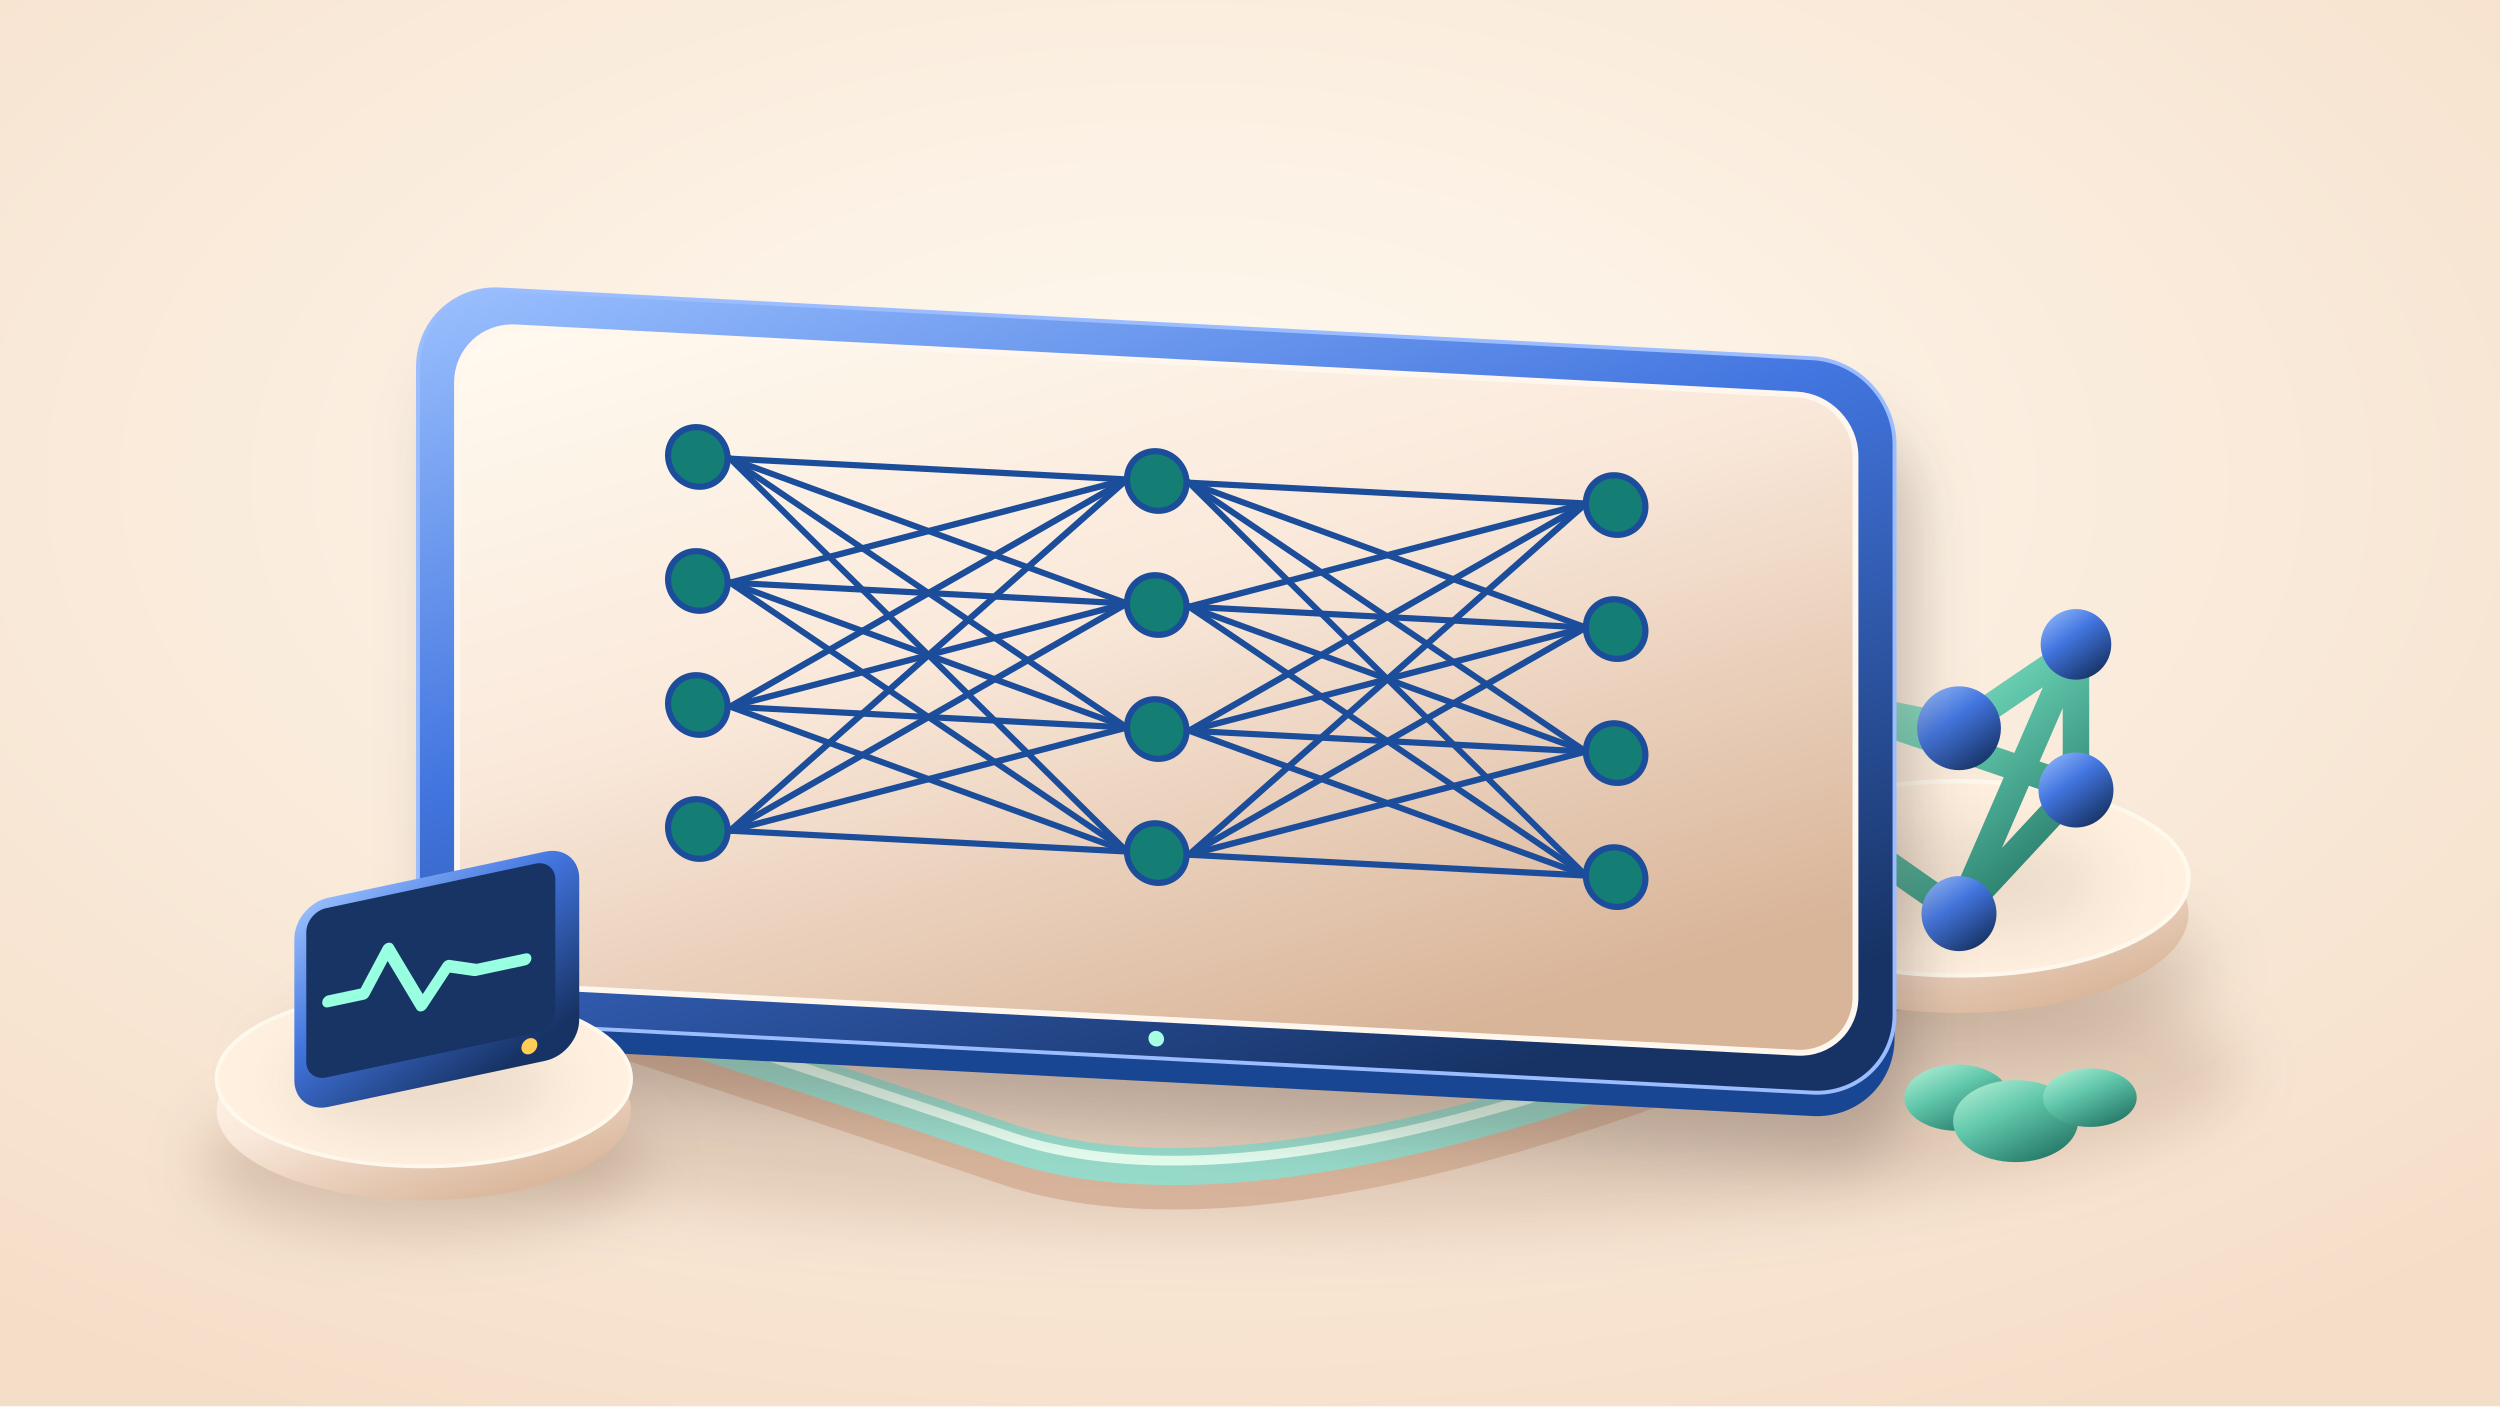
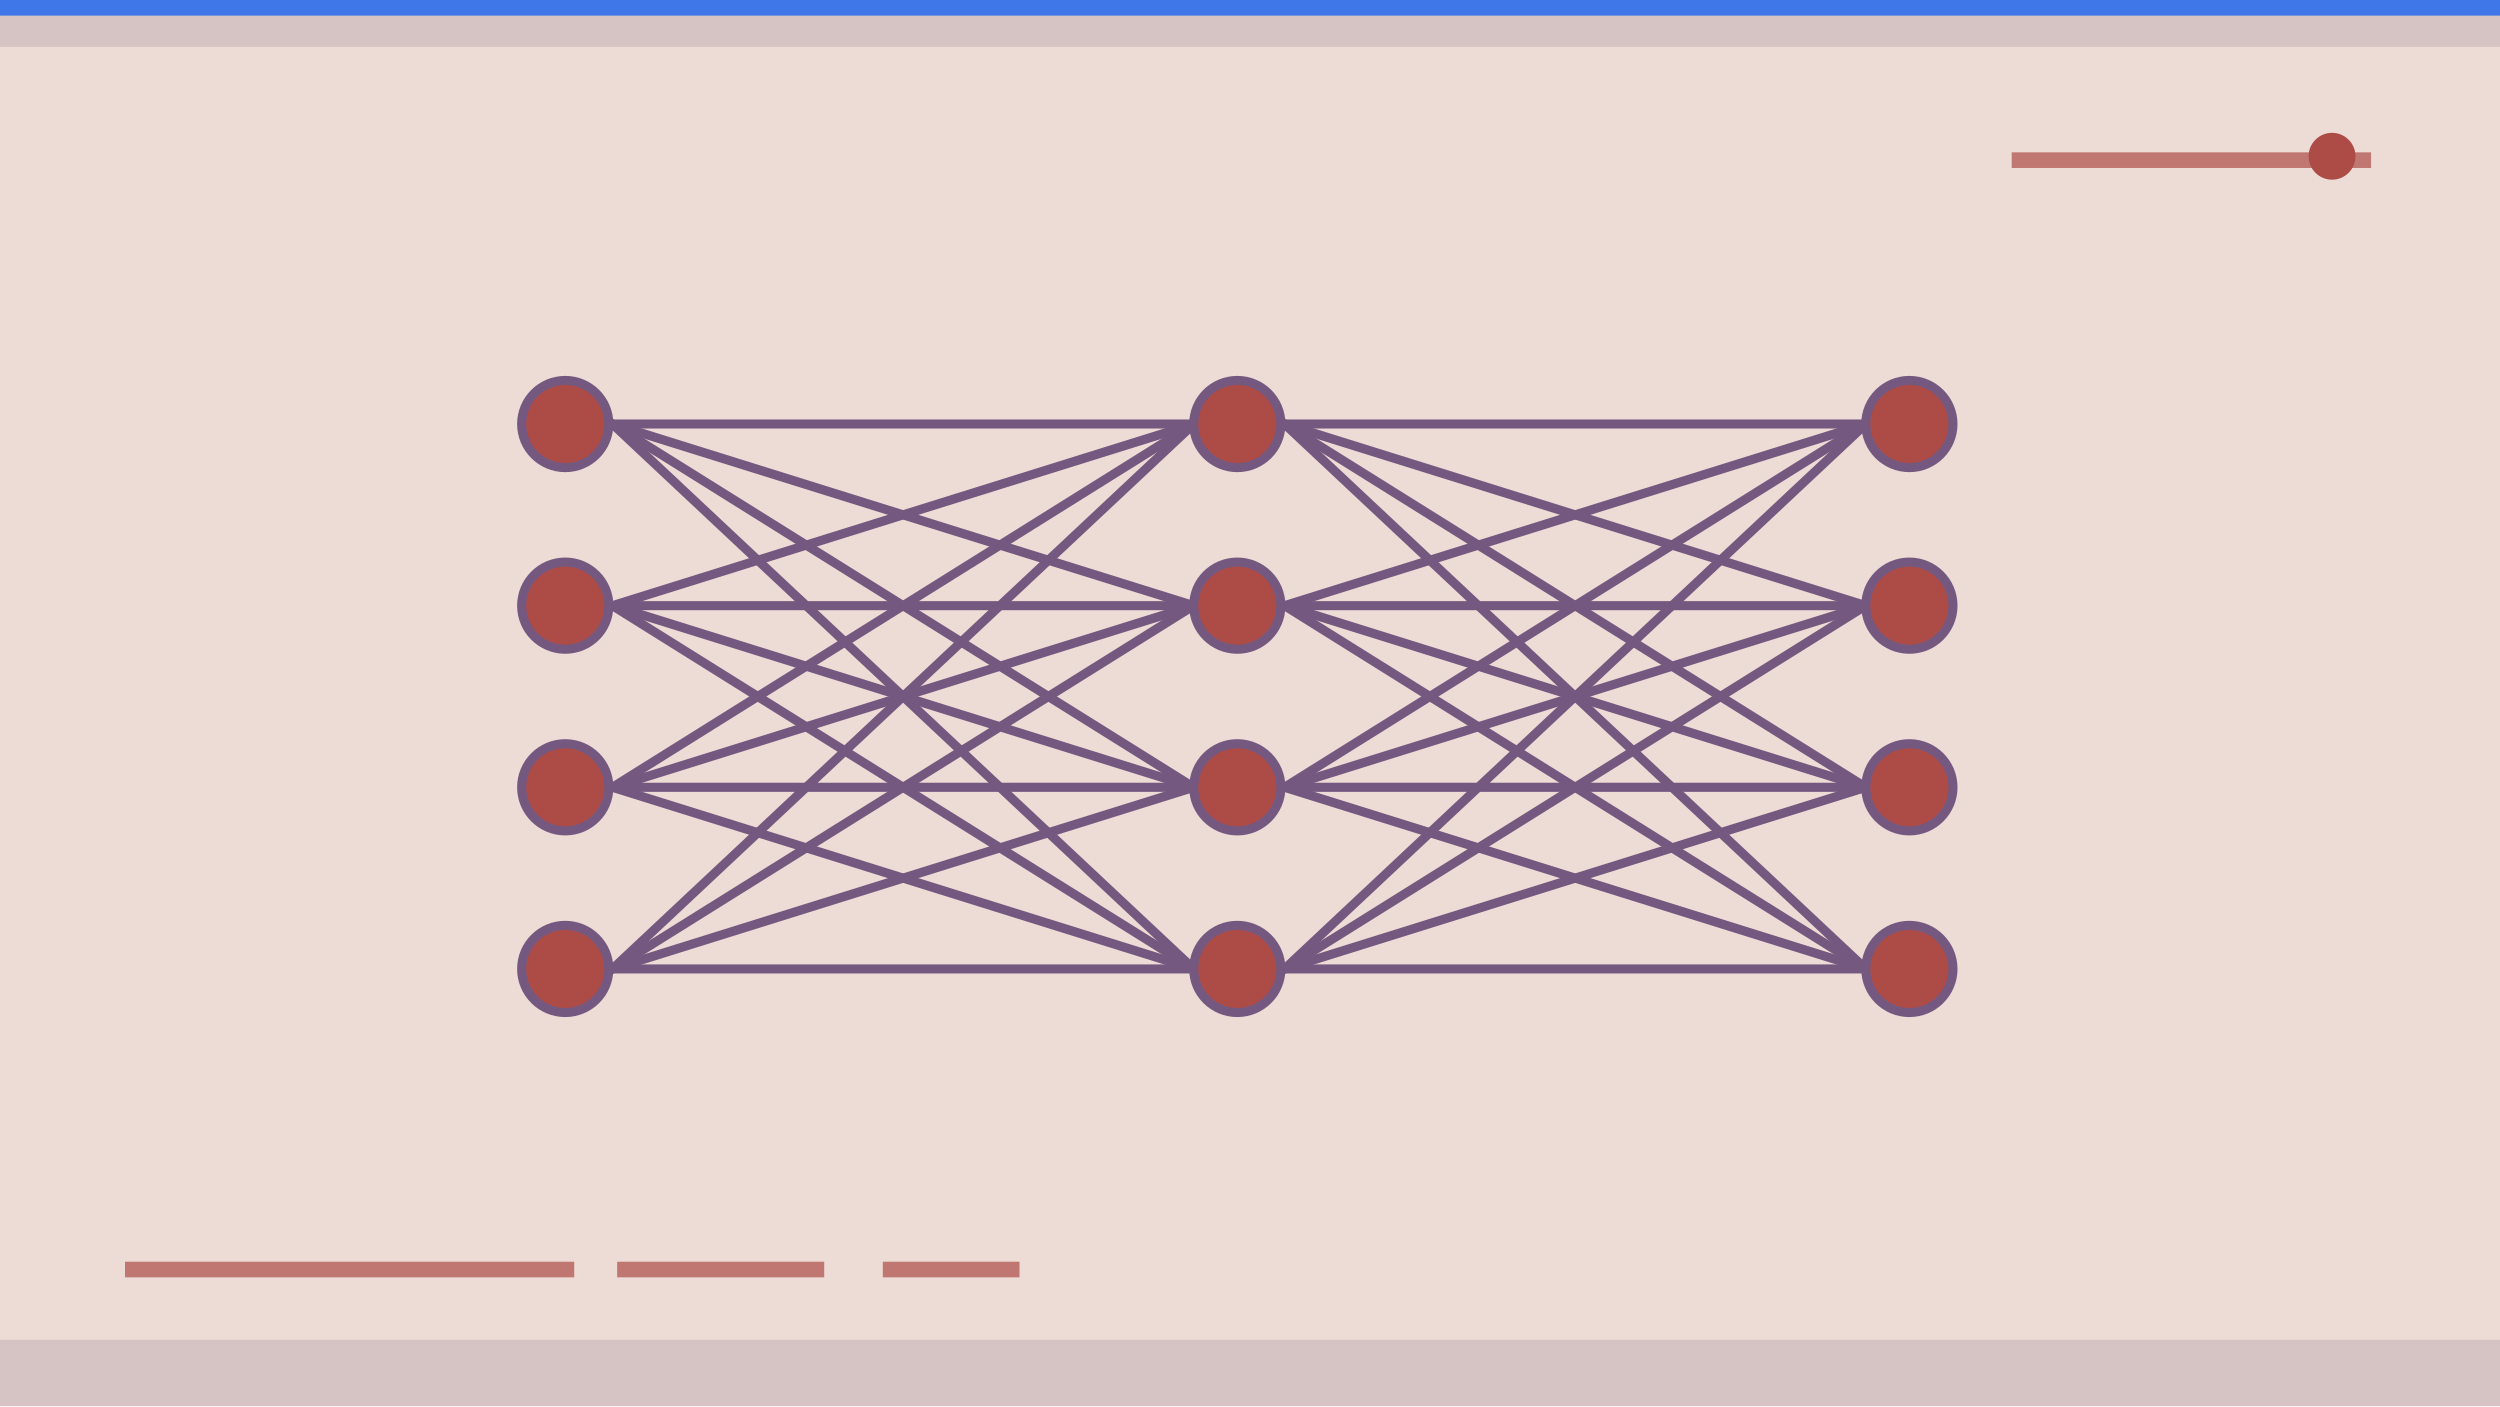
- <svg xmlns="http://www.w3.org/2000/svg" width="1280" height="720" viewBox="0 0 1280 720" preserveAspectRatio="xMidYMid slice">
+ <svg xmlns="http://www.w3.org/2000/svg" viewBox="0 0 1280 720" width="1280" height="720" role="img" aria-label="Conceptual illustration for Neural Networks Explained: What They Are, How They Learn, and Why They Work: Data, Model, Training." preserveAspectRatio="xMidYMid meet" data-article-art="aiml-neural-networks" data-art-scene="model" data-composition="instrument-panel">
  <defs>
-     <linearGradient id="blue" x2="0.72" y2="1">
-       <stop stop-color="#9dc2ff" />
-       <stop offset=".46" stop-color="#4275df" />
-       <stop offset="1" stop-color="#173365" />
-     </linearGradient>
-     <linearGradient id="mint" x2="0.72" y2="1">
-       <stop stop-color="#bbf4da" />
-       <stop offset=".46" stop-color="#62c8ac" />
-       <stop offset="1" stop-color="#257968" />
-     </linearGradient>
-     <linearGradient id="gold" x2="0.72" y2="1">
-       <stop stop-color="#fff0a8" />
-       <stop offset=".46" stop-color="#ffc84d" />
-       <stop offset="1" stop-color="#b7771b" />
-     </linearGradient>
-     <linearGradient id="cream" x2="0.72" y2="1">
-       <stop stop-color="#fffaf0" />
-       <stop offset=".46" stop-color="#fae9db" />
-       <stop offset="1" stop-color="#d8b498" />
-     </linearGradient>
-     <radialGradient id="paper" cx=".47" cy=".34" r=".76">
-       <stop stop-color="#fffaf1" />
-       <stop offset="1" stop-color="#f5dec8" />
-     </radialGradient>
-     <filter id="blur" x="-.4" y="-.8" width="1.8" height="2.6">
-       <feGaussianBlur stdDeviation="15" />
-     </filter>
+     <clipPath id="cpcover-aiml-neural-networks">
+       <rect width="1280" height="720" />
+     </clipPath>
  </defs>
-   <rect width="1280" height="720" fill="url(#paper)" />
-   <ellipse cx="642" cy="548" rx="505" ry="82" fill="#80523a" opacity=".18" filter="url(#blur)" />
-   <path d="M190 486Q361 539 517 592T1042 469" fill="none" stroke="#d6b39a" stroke-width="30" stroke-linecap="round" />
-   <path d="M190 479Q361 532 517 585T1042 462" fill="none" stroke="#97dbcb" stroke-width="19" stroke-linecap="round" />
-   <path d="M190 476Q361 529 517 582T1042 459" fill="none" stroke="#e5fff1" stroke-width="5" stroke-linecap="round" />
-   <g transform="translate(1003 435) scale(1.13)">
-     <ellipse cy="55" rx="112" ry="35" fill="#71523e" opacity=".24" filter="url(#blur)" />
-     <ellipse cy="29" rx="104" ry="45" fill="url(#cream)" />
-     <ellipse cy="13" rx="104" ry="44" fill="#fff0df" stroke="#fff9ed" stroke-width="2" />
-     <ellipse rx="68" ry="23" cy="15" fill="#7f6559" opacity=".16" filter="url(#blur)" />
-     <g fill="none" stroke="url(#mint)" stroke-width="12">
-       <path d="M0-55l53-36v63l-53 57-50-35v-59z M-50-63l103 35M53-93L0 29" />
-     </g>
-     <g fill="url(#blue)">
-       <circle cy="-55" r="19" />
-       <circle cx="53" cy="-93" r="16" />
-       <circle cx="53" cy="-27" r="17" />
-       <circle cy="29" r="17" />
-       <circle cx="-50" cy="-64" r="17" />
-       <circle cx="-50" cy="-7" r="17" />
+   <g clip-path="url(#cpcover-aiml-neural-networks)">
+     <rect width="1280" height="720" fill="#eddcd5" />
+     <g transform="translate(0 0) scale(2)">
+       <path d="M0 0H640V12H0zM0 343H640V360H0z" fill="#755880" opacity=".19" />
+       <path d="M32 325h115m11 0h53m15 0h35M515 41h92" stroke="#ad4b47" stroke-width="4" opacity=".7" />
+       <circle cx="597" cy="40" r="6" fill="#ad4b47" />
+       <path d="M0 0h640v4H0z" fill="#2f6fed" opacity=".9" />
+       <g transform="translate(61 76) scale(0.93)">
+         <g data-subject-detail="neural" stroke="#755880" stroke-width="2.5" stroke-linecap="round" stroke-linejoin="round" fill="none">
+           <circle cx="90" cy="35" r="12" fill="#ad4b47" />
+           <path d="M103 35L263 35" />
+           <path d="M103 35L263 85" />
+           <path d="M103 35L263 135" />
+           <path d="M103 35L263 185" />
+           <circle cx="90" cy="85" r="12" fill="#ad4b47" />
+           <path d="M103 85L263 35" />
+           <path d="M103 85L263 85" />
+           <path d="M103 85L263 135" />
+           <path d="M103 85L263 185" />
+           <circle cx="90" cy="135" r="12" fill="#ad4b47" />
+           <path d="M103 135L263 35" />
+           <path d="M103 135L263 85" />
+           <path d="M103 135L263 135" />
+           <path d="M103 135L263 185" />
+           <circle cx="90" cy="185" r="12" fill="#ad4b47" />
+           <path d="M103 185L263 35" />
+           <path d="M103 185L263 85" />
+           <path d="M103 185L263 135" />
+           <path d="M103 185L263 185" />
+           <circle cx="275" cy="35" r="12" fill="#ad4b47" />
+           <path d="M288 35L448 35" />
+           <path d="M288 35L448 85" />
+           <path d="M288 35L448 135" />
+           <path d="M288 35L448 185" />
+           <circle cx="275" cy="85" r="12" fill="#ad4b47" />
+           <path d="M288 85L448 35" />
+           <path d="M288 85L448 85" />
+           <path d="M288 85L448 135" />
+           <path d="M288 85L448 185" />
+           <circle cx="275" cy="135" r="12" fill="#ad4b47" />
+           <path d="M288 135L448 35" />
+           <path d="M288 135L448 85" />
+           <path d="M288 135L448 135" />
+           <path d="M288 135L448 185" />
+           <circle cx="275" cy="185" r="12" fill="#ad4b47" />
+           <path d="M288 185L448 35" />
+           <path d="M288 185L448 85" />
+           <path d="M288 185L448 135" />
+           <path d="M288 185L448 185" />
+           <circle cx="460" cy="35" r="12" fill="#ad4b47" />
+           <circle cx="460" cy="85" r="12" fill="#ad4b47" />
+           <circle cx="460" cy="135" r="12" fill="#ad4b47" />
+           <circle cx="460" cy="185" r="12" fill="#ad4b47" />
+         </g>
+       </g>
    </g>
  </g>
-   <g transform="translate(214 146) skewY(3)">
-     <rect x="10" y="33" width="756" height="376" rx="42" fill="#54433a" opacity=".30" filter="url(#blur)" />
-     <rect x="0" y="12" width="756" height="376" rx="42" fill="#194692" />
-     <rect width="756" height="376" rx="42" fill="url(#blue)" stroke="#9bbdff" stroke-width="2" />
-     <rect x="20" y="19" width="716" height="337" rx="30" fill="url(#cream)" stroke="#fff7ee" stroke-width="3" />
-     <g transform="translate(29 36) scale(1.27)">
-       <g data-subject-detail="neural" stroke="#1b4d9b" stroke-width="2.5" stroke-linecap="round" stroke-linejoin="round" fill="none">
-         <circle cx="90" cy="35" r="12" fill="#147e74" />
-         <path d="M103 35L263 35" />
-         <path d="M103 35L263 85" />
-         <path d="M103 35L263 135" />
-         <path d="M103 35L263 185" />
-         <circle cx="90" cy="85" r="12" fill="#147e74" />
-         <path d="M103 85L263 35" />
-         <path d="M103 85L263 85" />
-         <path d="M103 85L263 135" />
-         <path d="M103 85L263 185" />
-         <circle cx="90" cy="135" r="12" fill="#147e74" />
-         <path d="M103 135L263 35" />
-         <path d="M103 135L263 85" />
-         <path d="M103 135L263 135" />
-         <path d="M103 135L263 185" />
-         <circle cx="90" cy="185" r="12" fill="#147e74" />
-         <path d="M103 185L263 35" />
-         <path d="M103 185L263 85" />
-         <path d="M103 185L263 135" />
-         <path d="M103 185L263 185" />
-         <circle cx="275" cy="35" r="12" fill="#147e74" />
-         <path d="M288 35L448 35" />
-         <path d="M288 35L448 85" />
-         <path d="M288 35L448 135" />
-         <path d="M288 35L448 185" />
-         <circle cx="275" cy="85" r="12" fill="#147e74" />
-         <path d="M288 85L448 35" />
-         <path d="M288 85L448 85" />
-         <path d="M288 85L448 135" />
-         <path d="M288 85L448 185" />
-         <circle cx="275" cy="135" r="12" fill="#147e74" />
-         <path d="M288 135L448 35" />
-         <path d="M288 135L448 85" />
-         <path d="M288 135L448 135" />
-         <path d="M288 135L448 185" />
-         <circle cx="275" cy="185" r="12" fill="#147e74" />
-         <path d="M288 185L448 35" />
-         <path d="M288 185L448 85" />
-         <path d="M288 185L448 135" />
-         <path d="M288 185L448 185" />
-         <circle cx="460" cy="35" r="12" fill="#147e74" />
-         <circle cx="460" cy="85" r="12" fill="#147e74" />
-         <circle cx="460" cy="135" r="12" fill="#147e74" />
-         <circle cx="460" cy="185" r="12" fill="#147e74" />
-       </g>
-     </g>
-     <circle cx="378" cy="366" r="4" fill="#a6ffe4" />
-   </g>
-   <g transform="translate(217 539) scale(1.02)">
-     <ellipse cy="55" rx="112" ry="35" fill="#71523e" opacity=".24" filter="url(#blur)" />
-     <ellipse cy="29" rx="104" ry="45" fill="url(#cream)" />
-     <ellipse cy="13" rx="104" ry="44" fill="#fff0df" stroke="#fff9ed" stroke-width="2" />
-     <ellipse rx="68" ry="23" cy="15" fill="#7f6559" opacity=".16" filter="url(#blur)" />
-     <g transform="skewY(-12)">
-       <rect x="-65" y="-88" width="143" height="105" rx="17" fill="url(#blue)" />
-       <rect x="-59" y="-83" width="125" height="85" rx="10" fill="#173465" />
-       <path d="M-48-36h18l12-20 17 32 13-17 14 5h25" fill="none" stroke="#99ffe1" stroke-width="6" stroke-linecap="round" stroke-linejoin="round" />
-       <circle cx="53" cy="8" r="4" fill="#ffcd56" />
-     </g>
-   </g>
-   <g fill="url(#mint)">
-     <ellipse cx="1002" cy="562" rx="27" ry="17" />
-     <ellipse cx="1032" cy="574" rx="32" ry="21" />
-     <ellipse cx="1070" cy="562" rx="24" ry="15" />
-   </g>
</svg>
